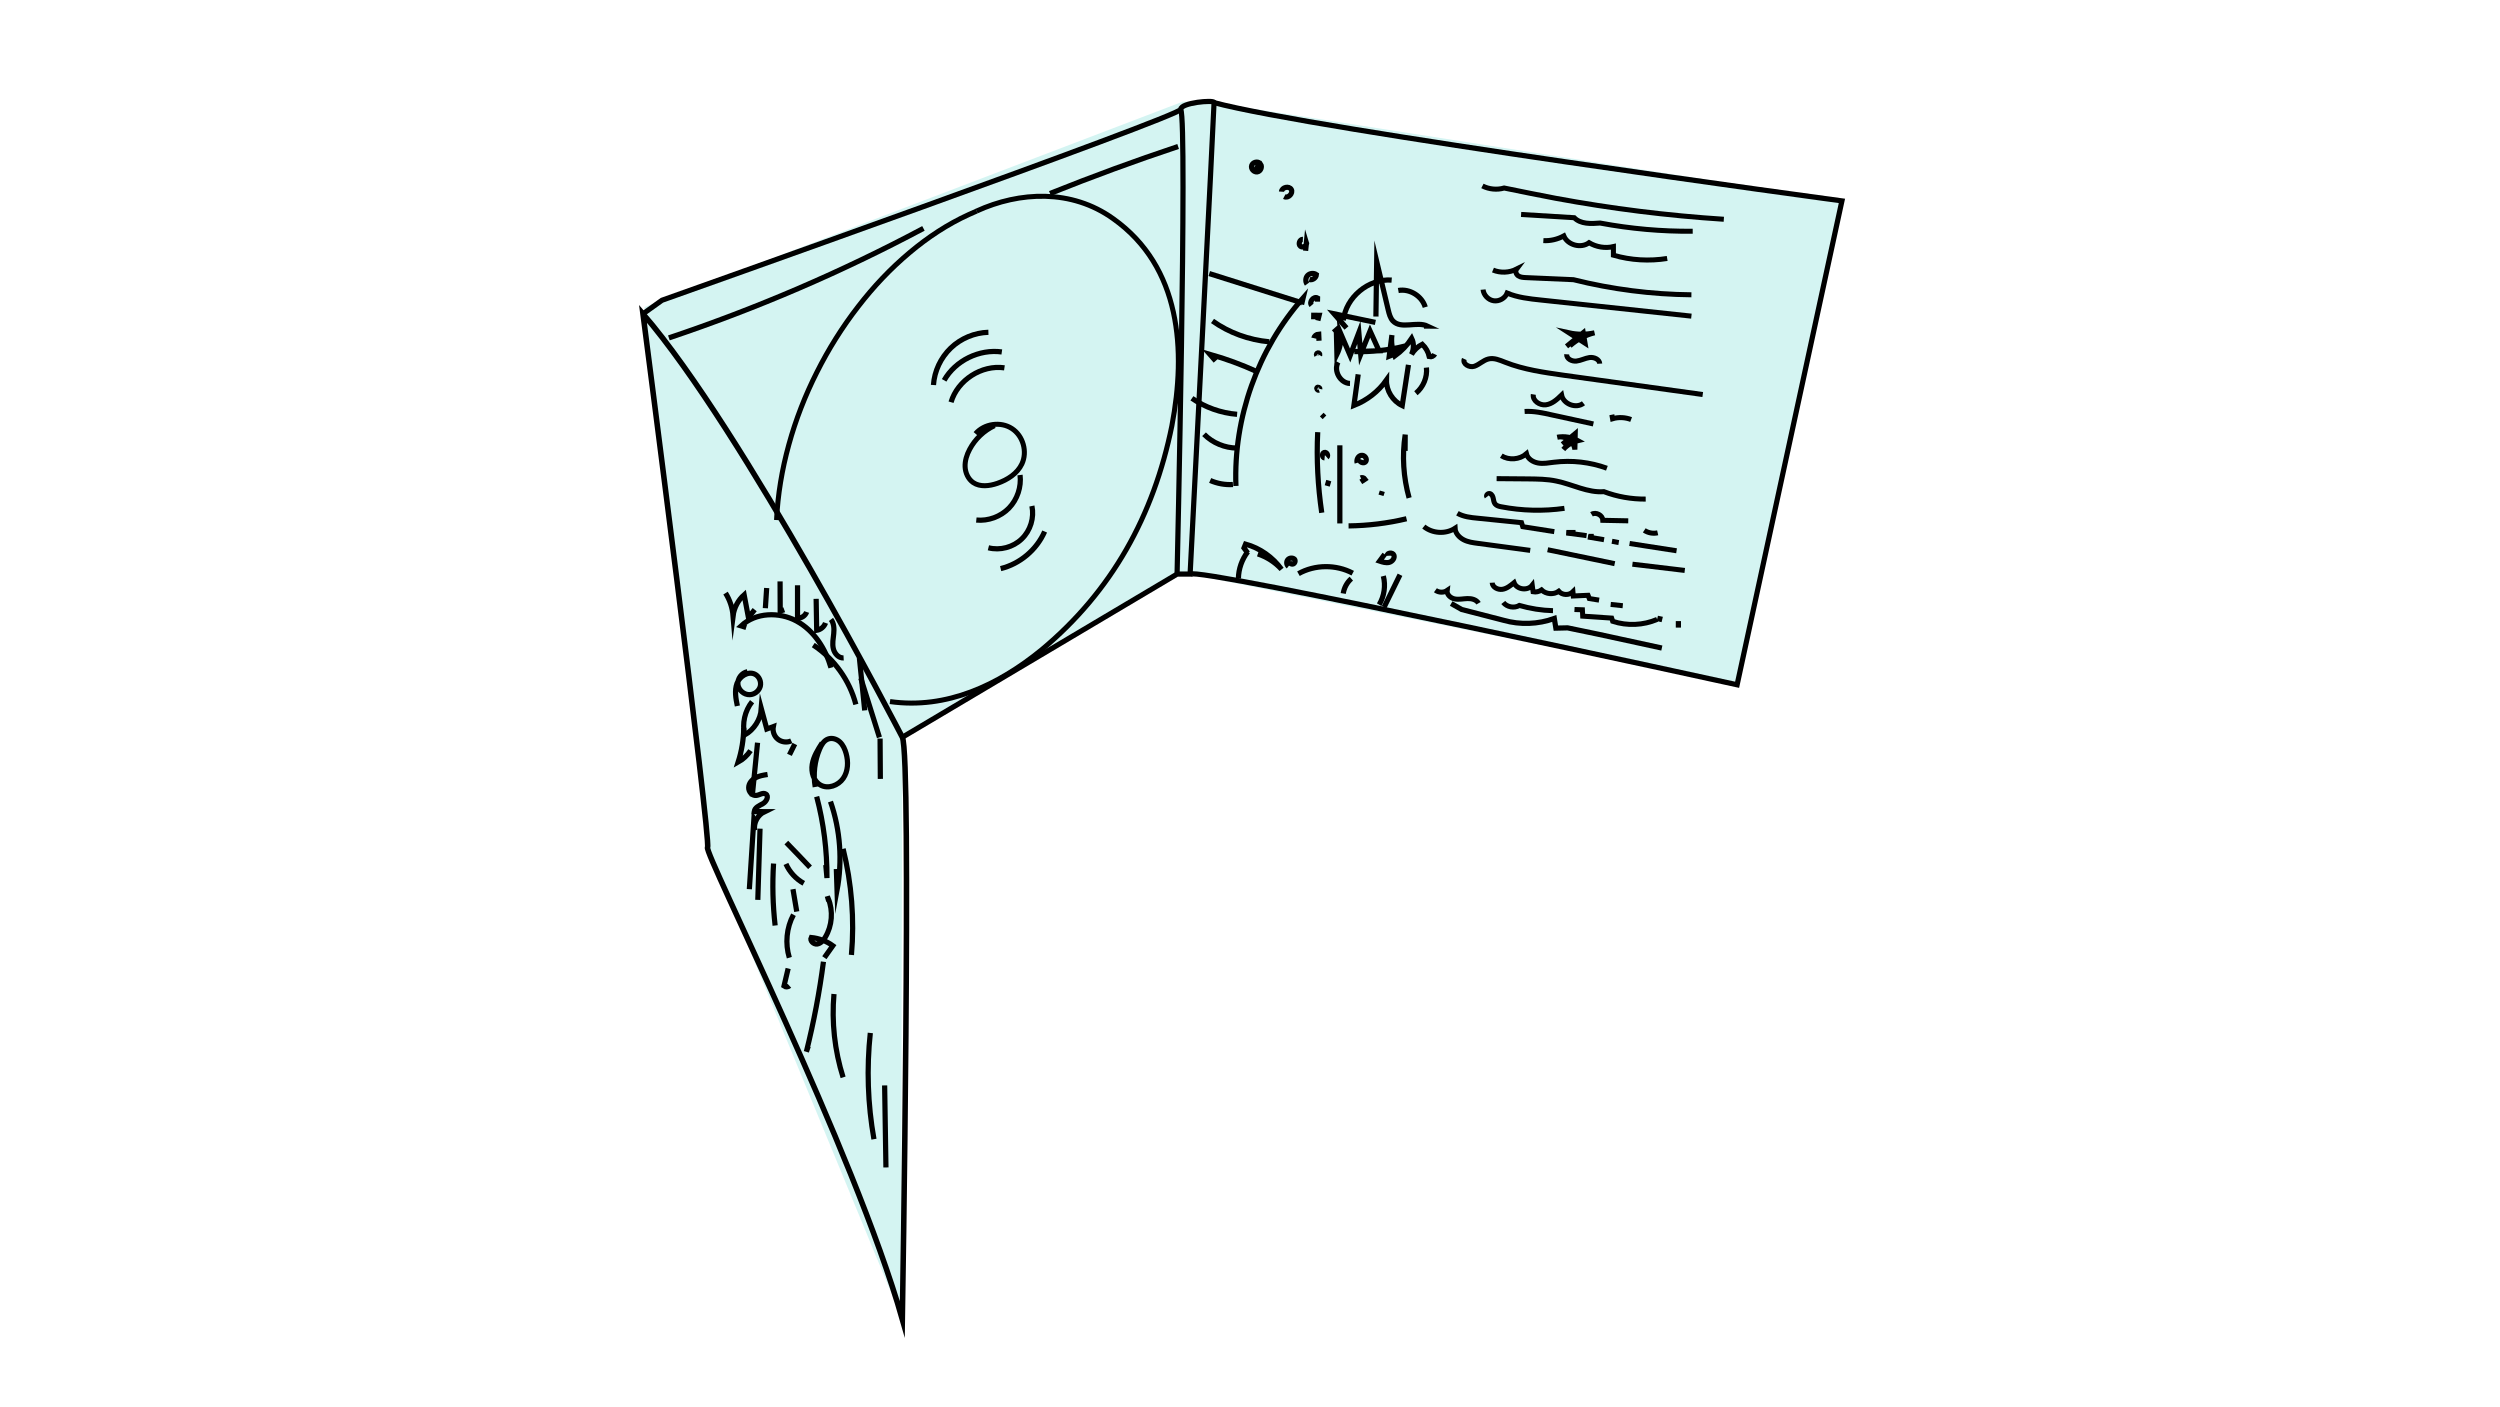
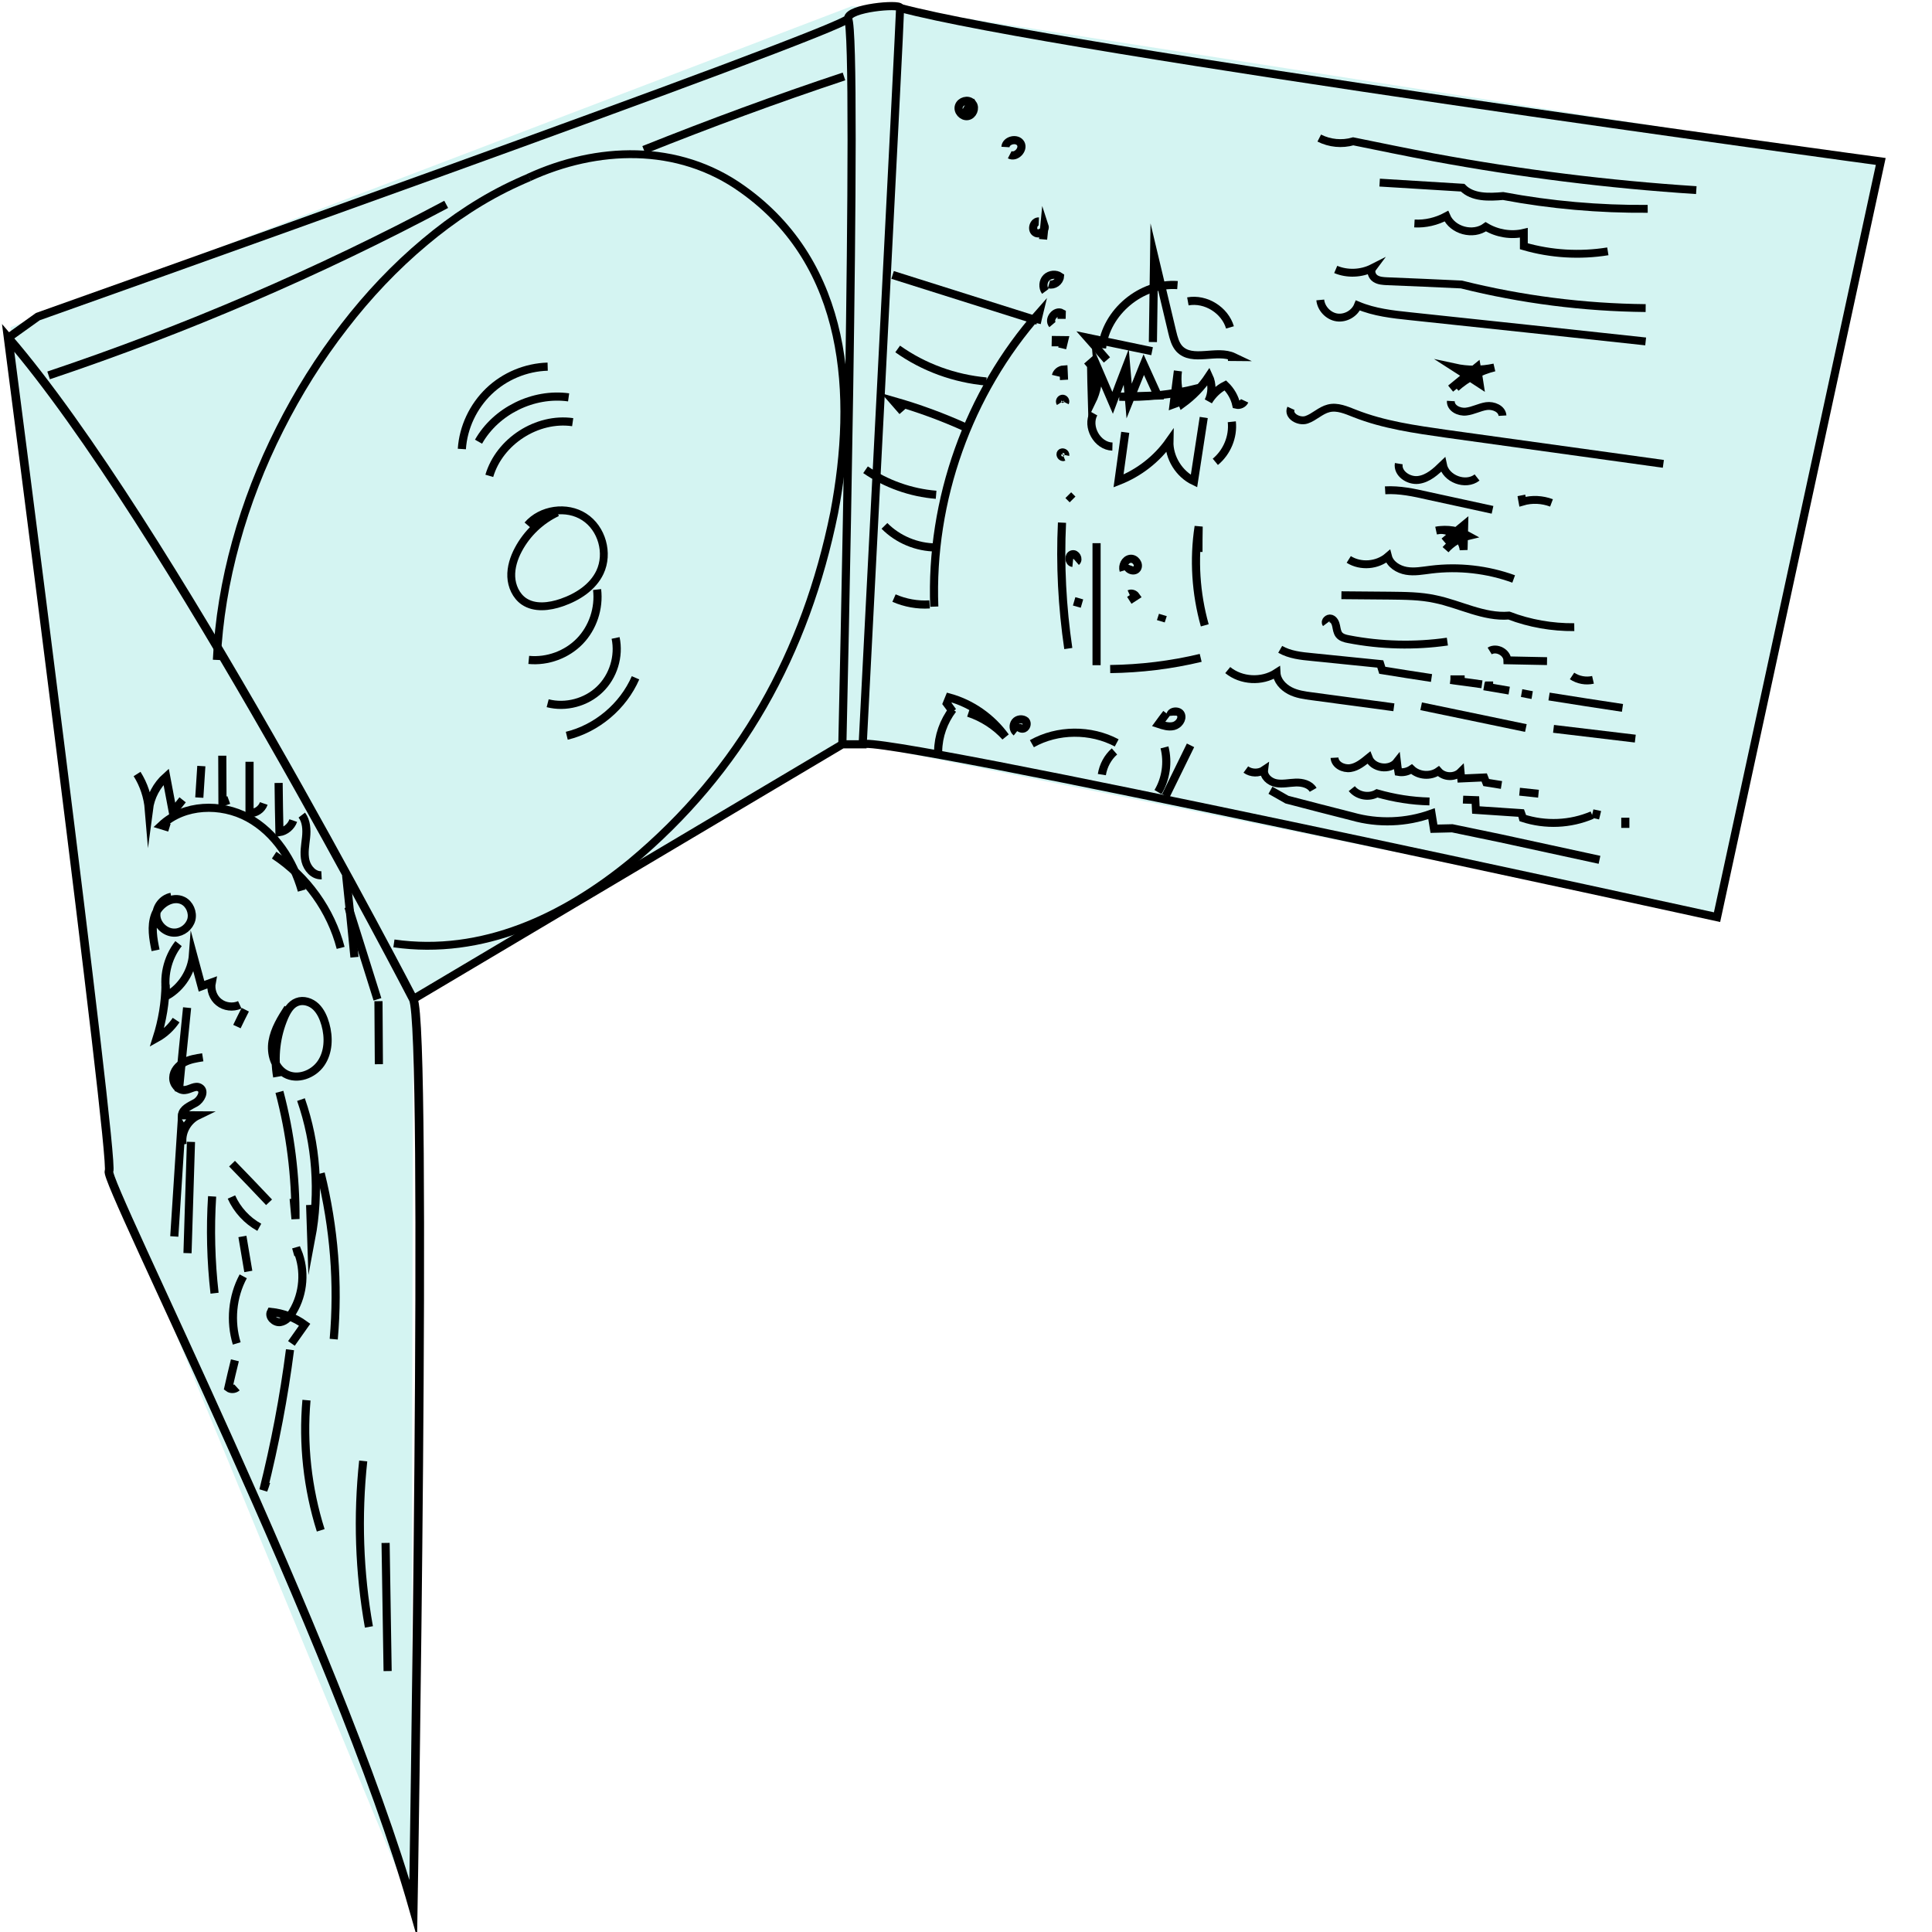
- <svg xmlns="http://www.w3.org/2000/svg" viewBox="0 0 1920 1080">
-   <g id="Capa_2">
+ <svg xmlns="http://www.w3.org/2000/svg" viewBox="0 0 950 950">
+   <g id="Capa_2" transform="matrix(1, 0, 0, 1, -489.8, -74.91075)">
    <path id="XMLID_106_" fill="#D4F4F2" d="M495,250.4l48.3,400.4c0,0,151.2,367.4,149.7,362.3c-1.5-5,0-447,0-447l208.7-123.8 l12.3-1.4l420.2,84.9l80.5-371.6L932.3,78.8L908.5,78L495,235.8V250.4z" />
  </g>
-   <g id="Capa_3">
+   <g id="Capa_3" transform="matrix(1, 0, 0, 1, -489.8, -74.91075)">
    <path id="XMLID_28_" fill="none" stroke="#000000" stroke-width="4.252" stroke-miterlimit="10" d="M493.8,241 c0,0,52.6,405.7,49.6,409.8S655.9,883.1,693,1013.2c0,0,7.2-432.5,0-447C693,566.2,571.2,330.8,493.8,241z" />
    <path id="XMLID_29_" fill="none" stroke="#000000" stroke-width="4" stroke-miterlimit="10" d="M494,240.9l14.4-10.3 c0,0,398.4-141.4,398.4-146.6c0-5.2,25.4-7.4,25.6-5.3c0.2,2.1-18.4,362.2-18.4,362.2H904L693,566.2" />
    <path id="XMLID_30_" fill="none" stroke="#000000" stroke-width="4" stroke-miterlimit="10" d="M913.9,441 c3.1-6.5,420.2,84.9,420.2,84.9l80.5-371.6c0,0-406.1-55-482.3-75.5" />
    <path id="XMLID_32_" fill="none" stroke="#000000" stroke-width="4" stroke-miterlimit="10" d="M904,441c0,0,8-347.7,2.8-356.9" />
    <path id="XMLID_35_" fill="none" stroke="#000000" stroke-width="3.867" stroke-miterlimit="10" d="M596.4,399.4 c0.9-19.5,4.2-39,9.4-57.8c5.3-19.3,12.6-38,21.6-55.8c8.9-17.7,19.5-34.7,31.7-50.4c11.7-15.2,24.9-29.2,39.6-41.5 c13.8-11.6,29-21.7,45.5-29.2c2-0.9,3.9-1.8,5.9-2.6" />
    <path id="XMLID_34_" fill="none" stroke="#000000" stroke-width="3.867" stroke-miterlimit="10" d="M750,162.1 c33-15.1,73-17.1,105,5.9c52,37,56,101,45,159c-14,69-46,127-100,172c-33,27-73,46-116.5,39.8" />
    <path id="XMLID_31_" fill="none" stroke="#000000" stroke-width="3.867" stroke-miterlimit="10" d="M763.8,326.9 c-8.1,3.8-14.9,10.3-19.1,18.2c-2.2,4.1-3.7,8.8-3.5,13.4s2.3,9.4,6.2,12.1c5.3,3.6,12.5,2.7,18.6,0.6c7.8-2.7,15.3-7.5,18.8-14.9 c4.4-9.3,1-21.6-7.7-27.2c-8.6-5.6-21.2-3.8-27.9,4" />
    <path id="XMLID_33_" fill="none" stroke="#000000" stroke-width="3.867" stroke-miterlimit="10" d="M1138.5,142.8 c5.1,2.6,11.2,3.2,16.7,1.6c13.2,2.7,26.4,5.4,39.6,7.9c42.7,7.9,85.8,13.3,129.1,16.1" />
    <path id="XMLID_36_" fill="none" stroke="#000000" stroke-width="3.867" stroke-miterlimit="10" d="M1168.2,164.7 c13.6,0.8,27.2,1.7,40.8,2.5c4.9,5,12.9,4.7,19.9,4.1c23.4,4.4,47.3,6.5,71.1,6.3" />
    <path id="XMLID_37_" fill="none" stroke="#000000" stroke-width="3.867" stroke-miterlimit="10" d="M1185.3,184.8 c5.4,0.3,10.9-1,15.7-3.6c3,7.1,13.2,9.8,19.4,5.2c5.5,3.3,12.4,4.5,18.7,3c0,2.2,0,4.4,0,6.6c13.4,3.9,27.6,4.7,41.3,2.5" />
    <path id="XMLID_38_" fill="none" stroke="#000000" stroke-width="3.867" stroke-miterlimit="10" d="M1146.6,207.4 c5.7,2.4,12.6,2.1,18.1-0.7c-1.2,1.6-0.3,4.1,1.4,5.2c1.7,1.1,3.8,1.2,5.8,1.3c12.2,0.5,24.3,1,36.5,1.6 c29.6,7.4,60.1,11.3,90.6,11.6" />
    <path id="XMLID_39_" fill="none" stroke="#000000" stroke-width="3.867" stroke-miterlimit="10" d="M1139,222.4 c0.4,4.2,4,8,8.2,8.6c4.2,0.6,8.7-1.9,10.3-5.9c8.1,3.4,17,4.4,25.7,5.3c38.6,4.1,77.2,8.2,115.8,12.4" />
    <path id="XMLID_40_" fill="none" stroke="#000000" stroke-width="3.867" stroke-miterlimit="10" d="M1203.1,266 c4.3-3.5,8.6-7.1,12.9-10.6c0.5,2.7,1,5.5,1.4,8.2c-4.1-2.7-8.2-5.3-12.4-8c6.4,1.4,13.2,1.4,19.6,0c-7,1.7-13.5,5.2-18.9,10" />
    <path id="XMLID_41_" fill="none" stroke="#000000" stroke-width="3.867" stroke-miterlimit="10" d="M1203.2,272.1 c-0.2,3.5,4,5.6,7.5,5.2s6.6-2.2,10-2.7c3.4-0.5,7.7,1.3,7.9,4.7" />
    <path id="XMLID_42_" fill="none" stroke="#000000" stroke-width="3.867" stroke-miterlimit="10" d="M1124.6,275.7 c-1.7,3.7,3.9,6.9,7.7,5.6s6.8-4.6,10.8-5.6c4.3-1.1,8.7,0.9,12.8,2.5c14.4,5.7,29.8,7.8,45.1,10c35.6,4.9,71.1,9.9,106.7,14.8" />
    <path id="XMLID_43_" fill="none" stroke="#000000" stroke-width="3.867" stroke-miterlimit="10" d="M1177.6,302.9 c-0.8,4.8,4.8,8.6,9.6,8c4.8-0.6,8.6-4.1,12.1-7.5c1.4,7,11.2,10.7,16.8,6.3" />
    <path id="XMLID_44_" fill="none" stroke="#000000" stroke-width="3.867" stroke-miterlimit="10" d="M1237.9,318.5 c0.2,1,0.3,2.1,0.5,3.1c4.7-1.4,9.8-1.1,14.3,0.6" />
    <path id="XMLID_45_" fill="none" stroke="#000000" stroke-width="3.867" stroke-miterlimit="10" d="M1170.9,316 c7.1-0.4,14.1,1.1,21.1,2.7c10.6,2.3,21.2,4.6,31.7,6.9" />
    <path id="XMLID_46_" fill="none" stroke="#000000" stroke-width="3.867" stroke-miterlimit="10" d="M1199.9,341.2 c3.3-2.8,6.6-5.6,9.9-8.3c-0.1,4.1-0.2,8.3-0.3,12.4c-0.6-6.2-7.4-11-13.5-9.5c5.4-1,11.1-0.1,15.9,2.6c-4.3,1-8.3,3.4-11.3,6.8" />
    <path id="XMLID_47_" fill="none" stroke="#000000" stroke-width="3.867" stroke-miterlimit="10" d="M1153,350 c5.9,3.7,14.1,3,19.3-1.5c1,3.9,5,6.4,9,7.1c4,0.7,8-0.1,12.1-0.6c13.7-1.7,27.8-0.1,40.7,4.6" />
    <path id="XMLID_48_" fill="none" stroke="#000000" stroke-width="3.867" stroke-miterlimit="10" d="M1149.4,367.6 c8,0.1,15.9,0.1,23.9,0.2c7.4,0.1,14.9,0.1,22.2,1.7c12.2,2.5,23.9,9.1,36.3,8.1c10.2,3.9,21.2,5.8,32.1,5.7" />
    <path id="XMLID_49_" fill="none" stroke="#000000" stroke-width="3.867" stroke-miterlimit="10" d="M1141.9,381.6 c-0.9-1.2,0.9-3,2.4-2.5c1.5,0.5,2.2,2.1,2.5,3.6c0.3,1.5,0.5,3.1,1.4,4.3c1.1,1.4,3,1.9,4.7,2.2c16,3.1,32.5,3.5,48.6,1.2" />
    <path id="XMLID_50_" fill="none" stroke="#000000" stroke-width="3.867" stroke-miterlimit="10" d="M1222.3,395 c3.4-2.1,8.6,0.7,8.7,4.6c6.5,0.1,13,0.3,19.5,0.4" />
    <path id="XMLID_51_" fill="none" stroke="#000000" stroke-width="3.867" stroke-miterlimit="10" d="M1262.8,407.3 c3,2,6.8,2.7,10.3,1.9" />
    <path id="XMLID_52_" fill="none" stroke="#000000" stroke-width="3.867" stroke-miterlimit="10" d="M1119.3,394.2 c4.7,2.7,10.3,3.3,15.7,3.8c11.2,1.1,22.3,2.3,33.5,3.4c0.3,1,0.7,2.1,1,3.1c8.1,1.3,16.1,2.6,24.2,3.8" />
    <line id="XMLID_53_" fill="none" stroke="#000000" stroke-width="4" stroke-miterlimit="10" x1="1203" y1="409" x2="1210" y2="409" />
    <path id="XMLID_54_" fill="none" stroke="#000000" stroke-width="3.867" stroke-miterlimit="10" d="M1203,409.3 c5.2,0.7,10.3,1.4,15.5,2.1" />
    <line id="XMLID_55_" fill="none" stroke="#000000" stroke-width="4" stroke-miterlimit="10" x1="1220" y1="412" x2="1224" y2="412" />
    <path id="XMLID_56_" fill="none" stroke="#000000" stroke-width="3.867" stroke-miterlimit="10" d="M1219.5,412.4 c4.1,0.7,8.3,1.4,12.4,2.1" />
    <path id="XMLID_57_" fill="none" stroke="#000000" stroke-width="3.867" stroke-miterlimit="10" d="M1238,415.7 c1.7,0.3,3.4,0.7,5.2,1" />
    <path id="XMLID_1_" fill="none" stroke="#000000" stroke-width="3.867" stroke-miterlimit="10" d="M1251.5,417.4 c12,1.9,24,3.8,36.1,5.6" />
    <path id="XMLID_2_" fill="none" stroke="#000000" stroke-width="3.867" stroke-miterlimit="10" d="M1093.5,404.4 c6.6,5.4,16.8,6,24,1.3c0.2,3.8,3.1,7,6.5,8.8s7.2,2.3,11,2.8c13.4,1.8,26.8,3.6,40.2,5.4" />
    <path id="XMLID_3_" fill="none" stroke="#000000" stroke-width="3.867" stroke-miterlimit="10" d="M1188.6,422.2 c17.2,3.6,34.4,7.1,51.5,10.7" />
    <path id="XMLID_4_" fill="none" stroke="#000000" stroke-width="3.867" stroke-miterlimit="10" d="M1253.7,433.3 c13.4,1.6,26.8,3.2,40.2,4.8" />
    <path id="XMLID_5_" fill="none" stroke="#000000" stroke-width="3.867" stroke-miterlimit="10" d="M1146,447.5 c0.2,3.5,4.3,5.6,7.8,5.1c3.4-0.5,6.3-2.9,9-5.1c2,5.3,10.4,6.5,13.9,2c0.2,1.7,0.4,3.3,0.7,5c2.2,0.4,4.6-0.1,6.5-1.4 c3.4,3.3,9.3,3.8,13.2,1c2.7,3.1,8,3.3,10.9,0.4c0.1,1.1,0.2,2.1,0.3,3.2c3.8-0.2,7.5-0.3,11.3-0.5c0.3,0.8,0.7,1.7,1,2.5 c2.5,0.4,5,0.8,7.5,1.2" />
    <path id="XMLID_6_" fill="none" stroke="#000000" stroke-width="3.867" stroke-miterlimit="10" d="M1237,464.2 c3.1,0.3,6.2,0.7,9.3,1" />
    <path id="XMLID_7_" fill="none" stroke="#000000" stroke-width="3.867" stroke-miterlimit="10" d="M1102.4,453.3 c2.6,1.9,6.4,2,9,0.2c-0.4,3.2,2.7,5.9,5.9,6.5c3.2,0.6,6.4-0.2,9.7-0.3c3.2-0.1,6.9,0.8,8.5,3.6" />
    <path id="XMLID_8_" fill="none" stroke="#000000" stroke-width="3.867" stroke-miterlimit="10" d="M1154.5,462.7 c2.9,3.6,8.4,4.6,12.4,2.3c8.4,2.4,17,3.8,25.8,4" />
    <path id="XMLID_9_" fill="none" stroke="#000000" stroke-width="3.867" stroke-miterlimit="10" d="M1209.2,468.1 c2,0.1,4.1,0.1,6.1,0.2c0.1,1.6,0.1,3.2,0.2,4.9c7.4,0.5,14.9,1,22.3,1.5c0.3,0.8,0.6,1.7,0.8,2.5c11.1,3.6,23.4,3.1,34.1-1.5" />
    <path id="XMLID_10_" fill="none" stroke="#000000" stroke-width="3.867" stroke-miterlimit="10" d="M1275.2,473.3 c-0.3,1.4-0.7,2.8-1,4.1" />
    <line id="XMLID_11_" fill="none" stroke="#000000" stroke-width="4" stroke-miterlimit="10" x1="1289" y1="477" x2="1289" y2="482" />
    <path id="XMLID_12_" fill="none" stroke="#000000" stroke-width="4" stroke-miterlimit="10" d="M1114.5,463.5 c2.7,1.5,5.4,3.1,8.1,4.6c10.7,2.8,21.5,5.6,32.2,8.3c12.7,3.6,26.5,3.1,38.9-1.4c0.4,2.5,0.8,5,1.2,7.4c3-0.1,6-0.1,9-0.2 c7.9,1.6,15.7,3.3,23.6,4.9c16.3,3.5,32.5,7.1,48.8,10.6" />
    <path id="XMLID_13_" fill="none" stroke="#000000" stroke-width="4" stroke-miterlimit="10" d="M1056.7,243.1 c0.2-14.1,0.4-28.3,0.6-42.4c3,12.5,5.9,25,8.9,37.5c0.7,2.9,1.5,6,3.5,8.2c6.4,6.8,18.4,0.1,26.8,4.1c-1,0-2-0.1-2.9-0.1" />
    <path id="XMLID_58_" fill="none" stroke="#000000" stroke-width="4" stroke-miterlimit="10" d="M1056.3,247.6 c-10.6-2.2-21.2-4.4-31.7-6.6c3.2,3.6,6.4,7.3,9.5,10.9" />
    <path id="XMLID_59_" fill="none" stroke="#000000" stroke-width="4" stroke-miterlimit="10" d="M1043.1,287.5 c-1.1,8-2.2,15.9-3.3,23.9c10-3.9,18.8-10.7,25-19.5c-0.2,8.1,4.8,16.1,12.1,19.6c1.6-10.4,3.2-20.9,4.8-31.3" />
    <path id="XMLID_60_" fill="none" stroke="#000000" stroke-width="4" stroke-miterlimit="10" d="M1024.2,255.2 c0.7-0.6,1.4-1.3,2.1-1.9c0.1,6.3,0.2,12.7,0.4,19c2.4-4.9,3.5-10.5,3-16c2.4,5.6,4.8,11.1,7.2,16.7c2.2-5.9,4.4-11.9,6.7-17.8 c0.5,5.6,0.9,11.2,1.4,16.9c2.4-6,4.8-12,7.2-17.9c2.3,5.1,4.6,10.1,6.9,15.2c-6.3,0.2-12.6,0.4-18.9,0.6c12.9,0.4,25.8-1,38.4-4.1 c-3.2,3.5-7.2,6.2-11.7,7.8c0.7-5.5,1.4-11,2.1-16.4c-0.7,5.4,0.1,11,2.2,16.1c5.1-3.7,9.5-8.2,13-13.5c1.8,3.8,1.7,8.5-0.2,12.3 c2-3.3,4.9-6.1,8.3-7.8c2.7,2.6,4.6,5.9,5.4,9.5c1.6,0.4,3.4-0.4,4.1-1.9" />
    <path id="XMLID_61_" fill="none" stroke="#000000" stroke-width="4" stroke-miterlimit="10" d="M1031.7,246.1 c1.8-17.7,19.3-32.3,37.1-31" />
    <path id="XMLID_62_" fill="none" stroke="#000000" stroke-width="4" stroke-miterlimit="10" d="M1073.9,223.1 c8.8-1.6,18.2,4.3,20.7,12.8" />
    <path id="XMLID_63_" fill="none" stroke="#000000" stroke-width="4" stroke-miterlimit="10" d="M1027.6,278.2 c-3.6,6.5,1.7,16.1,9.2,16.3" />
    <path id="XMLID_64_" fill="none" stroke="#000000" stroke-width="4" stroke-miterlimit="10" d="M1087.4,302 c5.7-4.7,8.9-12.3,8.1-19.7" />
    <path id="XMLID_65_" fill="none" stroke="#000000" stroke-width="4" stroke-miterlimit="10" d="M1000.6,183.8 c-2.5-0.1-3.8,3.9-1.8,5.4s5.4-0.9,4.6-3.3c-0.2,2.2-0.5,4.5-0.7,6.7" />
    <path id="XMLID_66_" fill="none" stroke="#000000" stroke-width="4" stroke-miterlimit="10" d="M1005.6,214.7 c2.4,0.7,5.2-1.3,5.4-3.8c-2-1.4-5-1.1-6.7,0.6s-1.9,4.8-0.5,6.7" />
    <path id="XMLID_67_" fill="none" stroke="#000000" stroke-width="4" stroke-miterlimit="10" d="M1011.8,231.7 c0-0.9,0.1-1.9,0.1-2.8c-3-1.7-6.8,3-4.6,5.6" />
    <path id="XMLID_68_" fill="none" stroke="#000000" stroke-width="4" stroke-miterlimit="10" d="M1012.1,246.2c0.3-1.3,0.7-2.7,1-4 c-1.4,0-2.8-0.1-4.1-0.1c0,1-0.1,2.1-0.1,3.1" />
    <path id="XMLID_69_" fill="none" stroke="#000000" stroke-width="4" stroke-miterlimit="10" d="M1013,261.7 c-0.1-1.7-0.1-3.4-0.2-5.1c-1.8,0.1-3.4,1.4-3.8,3.1" />
    <path id="XMLID_70_" fill="none" stroke="#000000" stroke-width="4" stroke-miterlimit="10" d="M1013.5,272.8 c0.4-0.8-0.4-1.9-1.3-1.8s-1.5,1.2-1,2" />
    <path id="XMLID_71_" fill="none" stroke="#000000" stroke-width="4" stroke-miterlimit="10" d="M1013.6,298.7c0.2-1-1.4-1.8-2.1-1 c-0.7,0.8,0.4,2.3,1.4,1.9" />
    <path id="XMLID_72_" fill="none" stroke="#000000" stroke-width="4" stroke-miterlimit="10" d="M1017.2,320.5 c-0.7-0.7-1.4-1.4-2.1-2.1" />
    <path id="XMLID_73_" fill="none" stroke="#000000" stroke-width="4" stroke-miterlimit="10" d="M1019,351.2c1.5-1.3-0.1-4.3-2-3.7 c-1.9,0.5-1.7,4,0.3,4.2" />
    <path id="XMLID_74_" fill="none" stroke="#000000" stroke-width="4" stroke-miterlimit="10" d="M1020.5,369.1 c-0.4,1.4-0.8,2.7-1.2,4.1" />
    <path id="XMLID_75_" fill="none" stroke="#000000" stroke-width="4" stroke-miterlimit="10" d="M966,425.4 c6.9,2.3,13.3,6.4,18.2,11.8c-6.7-9.3-16.6-16.3-27.6-19.3c-0.4,1-0.8,1.9-1.2,2.9c1,1.3,1.9,2.7,2.9,4" />
    <path id="XMLID_76_" fill="none" stroke="#000000" stroke-width="4" stroke-miterlimit="10" d="M997.2,440.6 c12.6-7.1,28.9-7.2,41.7-0.4" />
    <path id="XMLID_77_" fill="none" stroke="#000000" stroke-width="4" stroke-miterlimit="10" d="M990,431c0.1,1.5,1.9,2.6,3.2,2.1 c1.4-0.6,1.9-2.6,0.9-3.7c-1.5-1.2-3.9-1-5.1,0.5c-1.2,1.5-1,3.9,0.5,5.1" />
    <path id="XMLID_78_" fill="none" stroke="#000000" stroke-width="4" stroke-miterlimit="10" d="M1037.8,444.4 c-3.3,2.9-5.5,7-6.2,11.4" />
    <path id="XMLID_79_" fill="none" stroke="#000000" stroke-width="4" stroke-miterlimit="10" d="M958.3,423.7 c-4.5,5.9-7.1,13.2-7.2,20.6" />
    <path id="XMLID_80_" fill="none" stroke="#000000" stroke-width="4" stroke-miterlimit="10" d="M1063.4,425.7 c-1.3,1.7-2.6,3.4-3.9,5.2c2.4,0.8,4.9,1.6,7.4,1c2.4-0.6,4.5-3.3,3.6-5.6c-0.9-2.3-5.4-1.9-5.2,0.6" />
    <path id="XMLID_81_" fill="none" stroke="#000000" stroke-width="4" stroke-miterlimit="10" d="M1062.4,442.4 c1.9,7.4,0.7,15.5-3.2,22" />
    <path id="XMLID_82_" fill="none" stroke="#000000" stroke-width="4" stroke-miterlimit="10" d="M1075.2,441.4 c-4.1,8.3-8.1,16.6-12.2,24.9" />
    <path id="XMLID_83_" fill="none" stroke="#000000" stroke-width="4" stroke-miterlimit="10" d="M1012,331.9 c-1,20.7,0.1,41.5,3.1,61.9" />
    <line id="XMLID_84_" fill="none" stroke="#000000" stroke-width="4" stroke-miterlimit="10" x1="1029" y1="342" x2="1029" y2="402" />
    <path id="XMLID_85_" fill="none" stroke="#000000" stroke-width="4" stroke-miterlimit="10" d="M1035.7,403.9 c15-0.2,29.9-2,44.5-5.5" />
    <path id="XMLID_86_" fill="none" stroke="#000000" stroke-width="4" stroke-miterlimit="10" d="M1079.1,346.3c0-4.2,0-8.3,0.1-12.5 c-2.5,16.2-1.4,32.9,3,48.6" />
    <path id="XMLID_87_" fill="none" stroke="#000000" stroke-width="4" stroke-miterlimit="10" d="M1044.2,352.4 c-0.9,2.3,3.2,4.2,4.7,2.1c1.4-2.1-0.9-5.2-3.4-4.8s-3.9,3.4-3.2,5.8" />
    <path id="XMLID_88_" fill="none" stroke="#000000" stroke-width="4" stroke-miterlimit="10" d="M1045.1,370.1 c1.1-0.7,2.1-1.4,3.2-2.1c-0.7-1-2.1-1.5-3.2-1" />
    <path id="XMLID_89_" fill="none" stroke="#000000" stroke-width="4" stroke-miterlimit="10" d="M1060.6,380.4c0.3-1,0.7-2.1,1-3.1" />
    <path id="XMLID_90_" fill="none" stroke="#000000" stroke-width="4" stroke-miterlimit="10" d="M928.7,210.1 c23.8,7.5,47.5,15,71.3,22.5" />
    <path id="XMLID_91_" fill="none" stroke="#000000" stroke-width="4" stroke-miterlimit="10" d="M931.2,246.5 c12.8,9.1,28,14.6,43.6,16" />
    <path id="XMLID_92_" fill="none" stroke="#000000" stroke-width="4" stroke-miterlimit="10" d="M933.6,277.2 c-1.5-1.7-2.9-3.4-4.4-5.1c12.3,3.5,24.3,7.9,35.9,13.2" />
    <path id="XMLID_93_" fill="none" stroke="#000000" stroke-width="4" stroke-miterlimit="10" d="M915.4,305.9 c10.2,7,22.3,11.3,34.7,12.3" />
    <path id="XMLID_94_" fill="none" stroke="#000000" stroke-width="4" stroke-miterlimit="10" d="M924.7,333.5 c6.6,6.7,16,10.6,25.4,10.6" />
    <path id="XMLID_95_" fill="none" stroke="#000000" stroke-width="4" stroke-miterlimit="10" d="M929.4,369 c5.5,2.4,11.6,3.5,17.5,3.1" />
    <path id="XMLID_96_" fill="none" stroke="#000000" stroke-width="4" stroke-miterlimit="10" d="M999.6,233.8 c0.4-1.6,0.7-3.3,1.1-4.9c-34.7,39.2-53.5,92-51.5,144.3" />
    <path id="XMLID_97_" fill="none" stroke="#000000" stroke-width="4" stroke-miterlimit="10" d="M967.6,125.4 c-1.9-1.8-5.5-0.8-6.3,1.7s1.7,5.3,4.3,4.9c2.6-0.4,4-3.9,2.5-6c-2.4,1.2-3.9,4-3.5,6.6" />
    <path id="XMLID_98_" fill="none" stroke="#000000" stroke-width="4" stroke-miterlimit="10" d="M986.3,151c3.1,1.6,7-2.6,5.4-5.5 c-1.7-3-7.3-1.7-7.5,1.7" />
    <path id="XMLID_99_" fill="none" stroke="#000000" stroke-width="4" stroke-miterlimit="10" d="M631.4,570.6 c-3.3,5.1-6.6,10.4-7.6,16.4c-1,6,1,12.9,6.3,15.9c5.8,3.3,13.7,0.4,17.5-5.1c3.8-5.5,4-12.8,2.2-19.2c-0.9-3.2-2.3-6.4-4.7-8.7 c-2.4-2.3-6.1-3.5-9.2-2.3c-3.2,1.2-5,4.4-6.4,7.6c-3.9,9.2-5.1,19.4-3.4,29.2" />
    <path id="XMLID_100_" fill="none" stroke="#000000" stroke-width="4" stroke-miterlimit="10" d="M627.2,611.8 c5.4,20.4,8,41.4,7.9,62.5c-0.3-3.3-0.6-6.7-0.9-10" />
    <path id="XMLID_101_" fill="none" stroke="#000000" stroke-width="4" stroke-miterlimit="10" d="M637.8,615.6 c7.6,21.8,9.3,45.7,5,68.4c-0.2-5.5-0.3-11-0.5-16.6" />
    <path id="XMLID_102_" fill="none" stroke="#000000" stroke-width="4" stroke-miterlimit="10" d="M647.5,651.9 c6.6,26.6,8.8,54.2,6.4,81.5" />
    <path id="XMLID_103_" fill="none" stroke="#000000" stroke-width="4" stroke-miterlimit="10" d="M634,690.7 c0.7-0.2,1.4-0.4,2.1-0.6c3.9,9.5,3,20.9-2.3,29.7c-1.4,2.4-3.5,4.8-6.2,5.2c-2.8,0.4-5.8-2.6-4.6-5c6,0.6,11.8,2.8,16.6,6.3 c-2.2,3.1-4.4,6.2-6.5,9.2" />
    <path id="XMLID_104_" fill="none" stroke="#000000" stroke-width="4" stroke-miterlimit="10" d="M632.4,738.6 c-3,23.3-7.4,46.3-13.1,69.1c0.5-1.4,1-2.7,1.4-4.1" />
    <path id="XMLID_105_" fill="none" stroke="#000000" stroke-width="4" stroke-miterlimit="10" d="M640.5,763.4 c-1.9,21.5,0.5,43.4,7,64" />
    <path id="XMLID_107_" fill="none" stroke="#000000" stroke-width="4" stroke-miterlimit="10" d="M573.1,481.9 c-1.3-0.4-2.6-0.8-3.9-1.2c11.1-10.4,29.2-11,42.6-3.7c13.4,7.3,22.2,21.2,26.4,35.8" />
    <path id="XMLID_108_" fill="none" stroke="#000000" stroke-width="4" stroke-miterlimit="10" d="M624.6,495.4 c16,10.5,27.9,27.1,32.7,45.6" />
    <path id="XMLID_109_" fill="none" stroke="#000000" stroke-width="4" stroke-miterlimit="10" d="M661.1,520.8 c4.8,15.2,9.5,30.3,14.3,45.5" />
    <path id="XMLID_110_" fill="none" stroke="#000000" stroke-width="4" stroke-miterlimit="10" d="M675.9,567.2 c0.1,10.3,0.1,20.6,0.2,31" />
    <path id="XMLID_111_" fill="none" stroke="#000000" stroke-width="4" stroke-miterlimit="10" d="M557.2,455.5 c3.3,5.2,5.3,11.3,5.8,17.4c0.8-6.2,3.9-12,8.5-16.1c1.1,5.8,2.2,11.7,3.3,17.5c1.6-2,3.2-4.1,4.8-6.1" />
    <path id="XMLID_112_" fill="none" stroke="#000000" stroke-width="4" stroke-miterlimit="10" d="M588.8,451.6 c-0.3,5.2-0.7,10.3-1,15.5" />
    <path id="XMLID_113_" fill="none" stroke="#000000" stroke-width="4" stroke-miterlimit="10" d="M599.1,446.5 c0,7.6,0.1,15.2,0.1,22.8c1-0.3,2-0.6,3.1-1" />
    <path id="XMLID_114_" fill="none" stroke="#000000" stroke-width="4" stroke-miterlimit="10" d="M612.5,449.5c0,8.4,0,16.8,0,25.2 c3,0.2,6-1.8,7-4.7" />
    <path id="XMLID_115_" fill="none" stroke="#000000" stroke-width="4" stroke-miterlimit="10" d="M626.8,459.9 c0.1,8.1,0.2,16.2,0.4,24.2c3.1-0.5,5.8-2.8,6.8-5.7" />
    <path id="XMLID_116_" fill="none" stroke="#000000" stroke-width="4" stroke-miterlimit="10" d="M638.2,475.7c2.3,3,2.5,7.2,2.1,11 s-1.2,7.7-0.3,11.5c0.9,3.7,4,7.3,7.9,7.1" />
    <path id="XMLID_117_" fill="none" stroke="#000000" stroke-width="4" stroke-miterlimit="10" d="M660,505.3 c1.4,13.4,2.8,26.8,4.1,40.3" />
    <path id="XMLID_118_" fill="none" stroke="#000000" stroke-width="4" stroke-miterlimit="10" d="M574,515.9 c-4.4,0.8-7.7,5.3-7.3,9.7c0.5,4.4,4.7,8.1,9.1,7.9c3.7-0.1,7.1-2.8,8.1-6.4c0.9-3.6-0.9-7.7-4.1-9.3c-5.2-2.6-11.8,1.6-13.8,7.1 s-0.9,11.6,0.3,17.3" />
    <path id="XMLID_119_" fill="none" stroke="#000000" stroke-width="4" stroke-miterlimit="10" d="M577.6,538.9 c-5.6,7.1-7.8,16.8-5.7,25.6c7.2-4.1,12.2-11.9,12.8-20.2c1.4,5.2,2.8,10.4,4.2,15.6c1.7-0.6,3.3-1.3,5-1.9 c-0.7,3.6,0.7,7.5,3.5,9.7c2.8,2.3,7,2.8,10.3,1.3" />
    <path id="XMLID_120_" fill="none" stroke="#000000" stroke-width="4" stroke-miterlimit="10" d="M610.4,571.4 c-1.4,2.8-2.8,5.5-4.1,8.3" />
    <path id="XMLID_121_" fill="none" stroke="#000000" stroke-width="4" stroke-miterlimit="10" d="M571.2,559 c-0.1,8.9-1.6,17.8-4.3,26.3c3.8-2.1,7.1-5.2,9.5-8.8" />
    <path id="XMLID_122_" fill="none" stroke="#000000" stroke-width="4" stroke-miterlimit="10" d="M581.8,570.4 c-1.4,13.8-2.8,27.5-4.1,41.3" />
    <path id="XMLID_123_" fill="none" stroke="#000000" stroke-width="4" stroke-miterlimit="10" d="M589.5,594.8 c-3.2,0.5-6.4,1-9.2,2.5s-5.2,4.2-5.3,7.4c-0.2,3.2,2.5,6.5,5.7,6.2c2.6-0.2,5.2-2.5,7.4-1.1c2.7,1.6,0.5,5.9-2.2,7.4 c-2.7,1.5-6.4,3-6.6,6.1c2.6,0,5.2,0.1,7.8,0.1c-5.2,2.5-8.5,8.6-7.5,14.3" />
    <path id="XMLID_124_" fill="none" stroke="#000000" stroke-width="4" stroke-miterlimit="10" d="M580.5,631.2 c-0.5-0.9-1-1.8-1.5-2.6c-1.2,18.1-2.3,36.2-3.5,54.3" />
    <path id="XMLID_125_" fill="none" stroke="#000000" stroke-width="4" stroke-miterlimit="10" d="M583.7,636.4 c-0.6,18.2-1.1,36.5-1.7,54.7" />
    <path id="XMLID_126_" fill="none" stroke="#000000" stroke-width="4" stroke-miterlimit="10" d="M594.1,663.2 c-1,15.8-0.6,31.8,1.2,47.6" />
    <path id="XMLID_127_" fill="none" stroke="#000000" stroke-width="4" stroke-miterlimit="10" d="M603.9,647.1 c6.1,6.3,12.2,12.6,18.2,19" />
    <path id="XMLID_128_" fill="none" stroke="#000000" stroke-width="4" stroke-miterlimit="10" d="M603.6,663.5 c2.8,6.3,7.7,11.6,13.7,14.9" />
    <path id="XMLID_129_" fill="none" stroke="#000000" stroke-width="4" stroke-miterlimit="10" d="M609,682.9 c1,5.7,1.9,11.5,2.9,17.2" />
    <path id="XMLID_130_" fill="none" stroke="#000000" stroke-width="4" stroke-miterlimit="10" d="M609.4,702.5 c-5.4,10-6.5,22.2-3.2,33" />
    <path id="XMLID_131_" fill="none" stroke="#000000" stroke-width="4" stroke-miterlimit="10" d="M605.3,743.8 c-1.1,4.5-2.2,9-3.2,13.5c1.2,0.9,3.1,0.8,4.2-0.2" />
    <path id="XMLID_132_" fill="none" stroke="#000000" stroke-width="4" stroke-miterlimit="10" d="M668.4,793.3 c-2.9,27.1-2,54.7,2.8,81.6" />
    <path id="XMLID_133_" fill="none" stroke="#000000" stroke-width="4" stroke-miterlimit="10" d="M679.4,833.6c0.3,21,0.7,42,1,63" />
    <path id="XMLID_135_" fill="none" stroke="#000000" stroke-width="4" stroke-miterlimit="10" d="M716.9,295.7 c0.7-10.7,5.6-21,13.3-28.4s18.2-11.8,28.9-12.1" />
    <path id="XMLID_136_" fill="none" stroke="#000000" stroke-width="4" stroke-miterlimit="10" d="M725.1,292.1 c8.6-15.2,27-24.2,44.3-21.8" />
    <path id="XMLID_137_" fill="none" stroke="#000000" stroke-width="4" stroke-miterlimit="10" d="M730.4,308.9 c5-17,23.5-28.9,41-26.4" />
    <path id="XMLID_138_" fill="none" stroke="#000000" stroke-width="4" stroke-miterlimit="10" d="M749.8,399.4 c9.2,0.9,18.7-2.6,25.1-9.2c6.4-6.6,9.6-16.2,8.5-25.4" />
    <path id="XMLID_139_" fill="none" stroke="#000000" stroke-width="4" stroke-miterlimit="10" d="M759.1,420.7 c8.9,2.3,19-0.4,25.6-6.8c6.7-6.4,9.7-16.3,7.8-25.3" />
    <path id="XMLID_140_" fill="none" stroke="#000000" stroke-width="4" stroke-miterlimit="10" d="M768.5,436.7 c14.8-3.6,27.7-14.5,33.8-28.5" />
    <path id="XMLID_141_" fill="none" stroke="#000000" stroke-width="4" stroke-miterlimit="10" d="M513.7,259.5 c67.4-22.6,132.8-50.7,195.5-84.1" />
    <path id="XMLID_142_" fill="none" stroke="#000000" stroke-width="4" stroke-miterlimit="10" d="M806.4,148.6 c32.5-13,65.3-25.1,98.4-36.1" />
  </g>
</svg>
